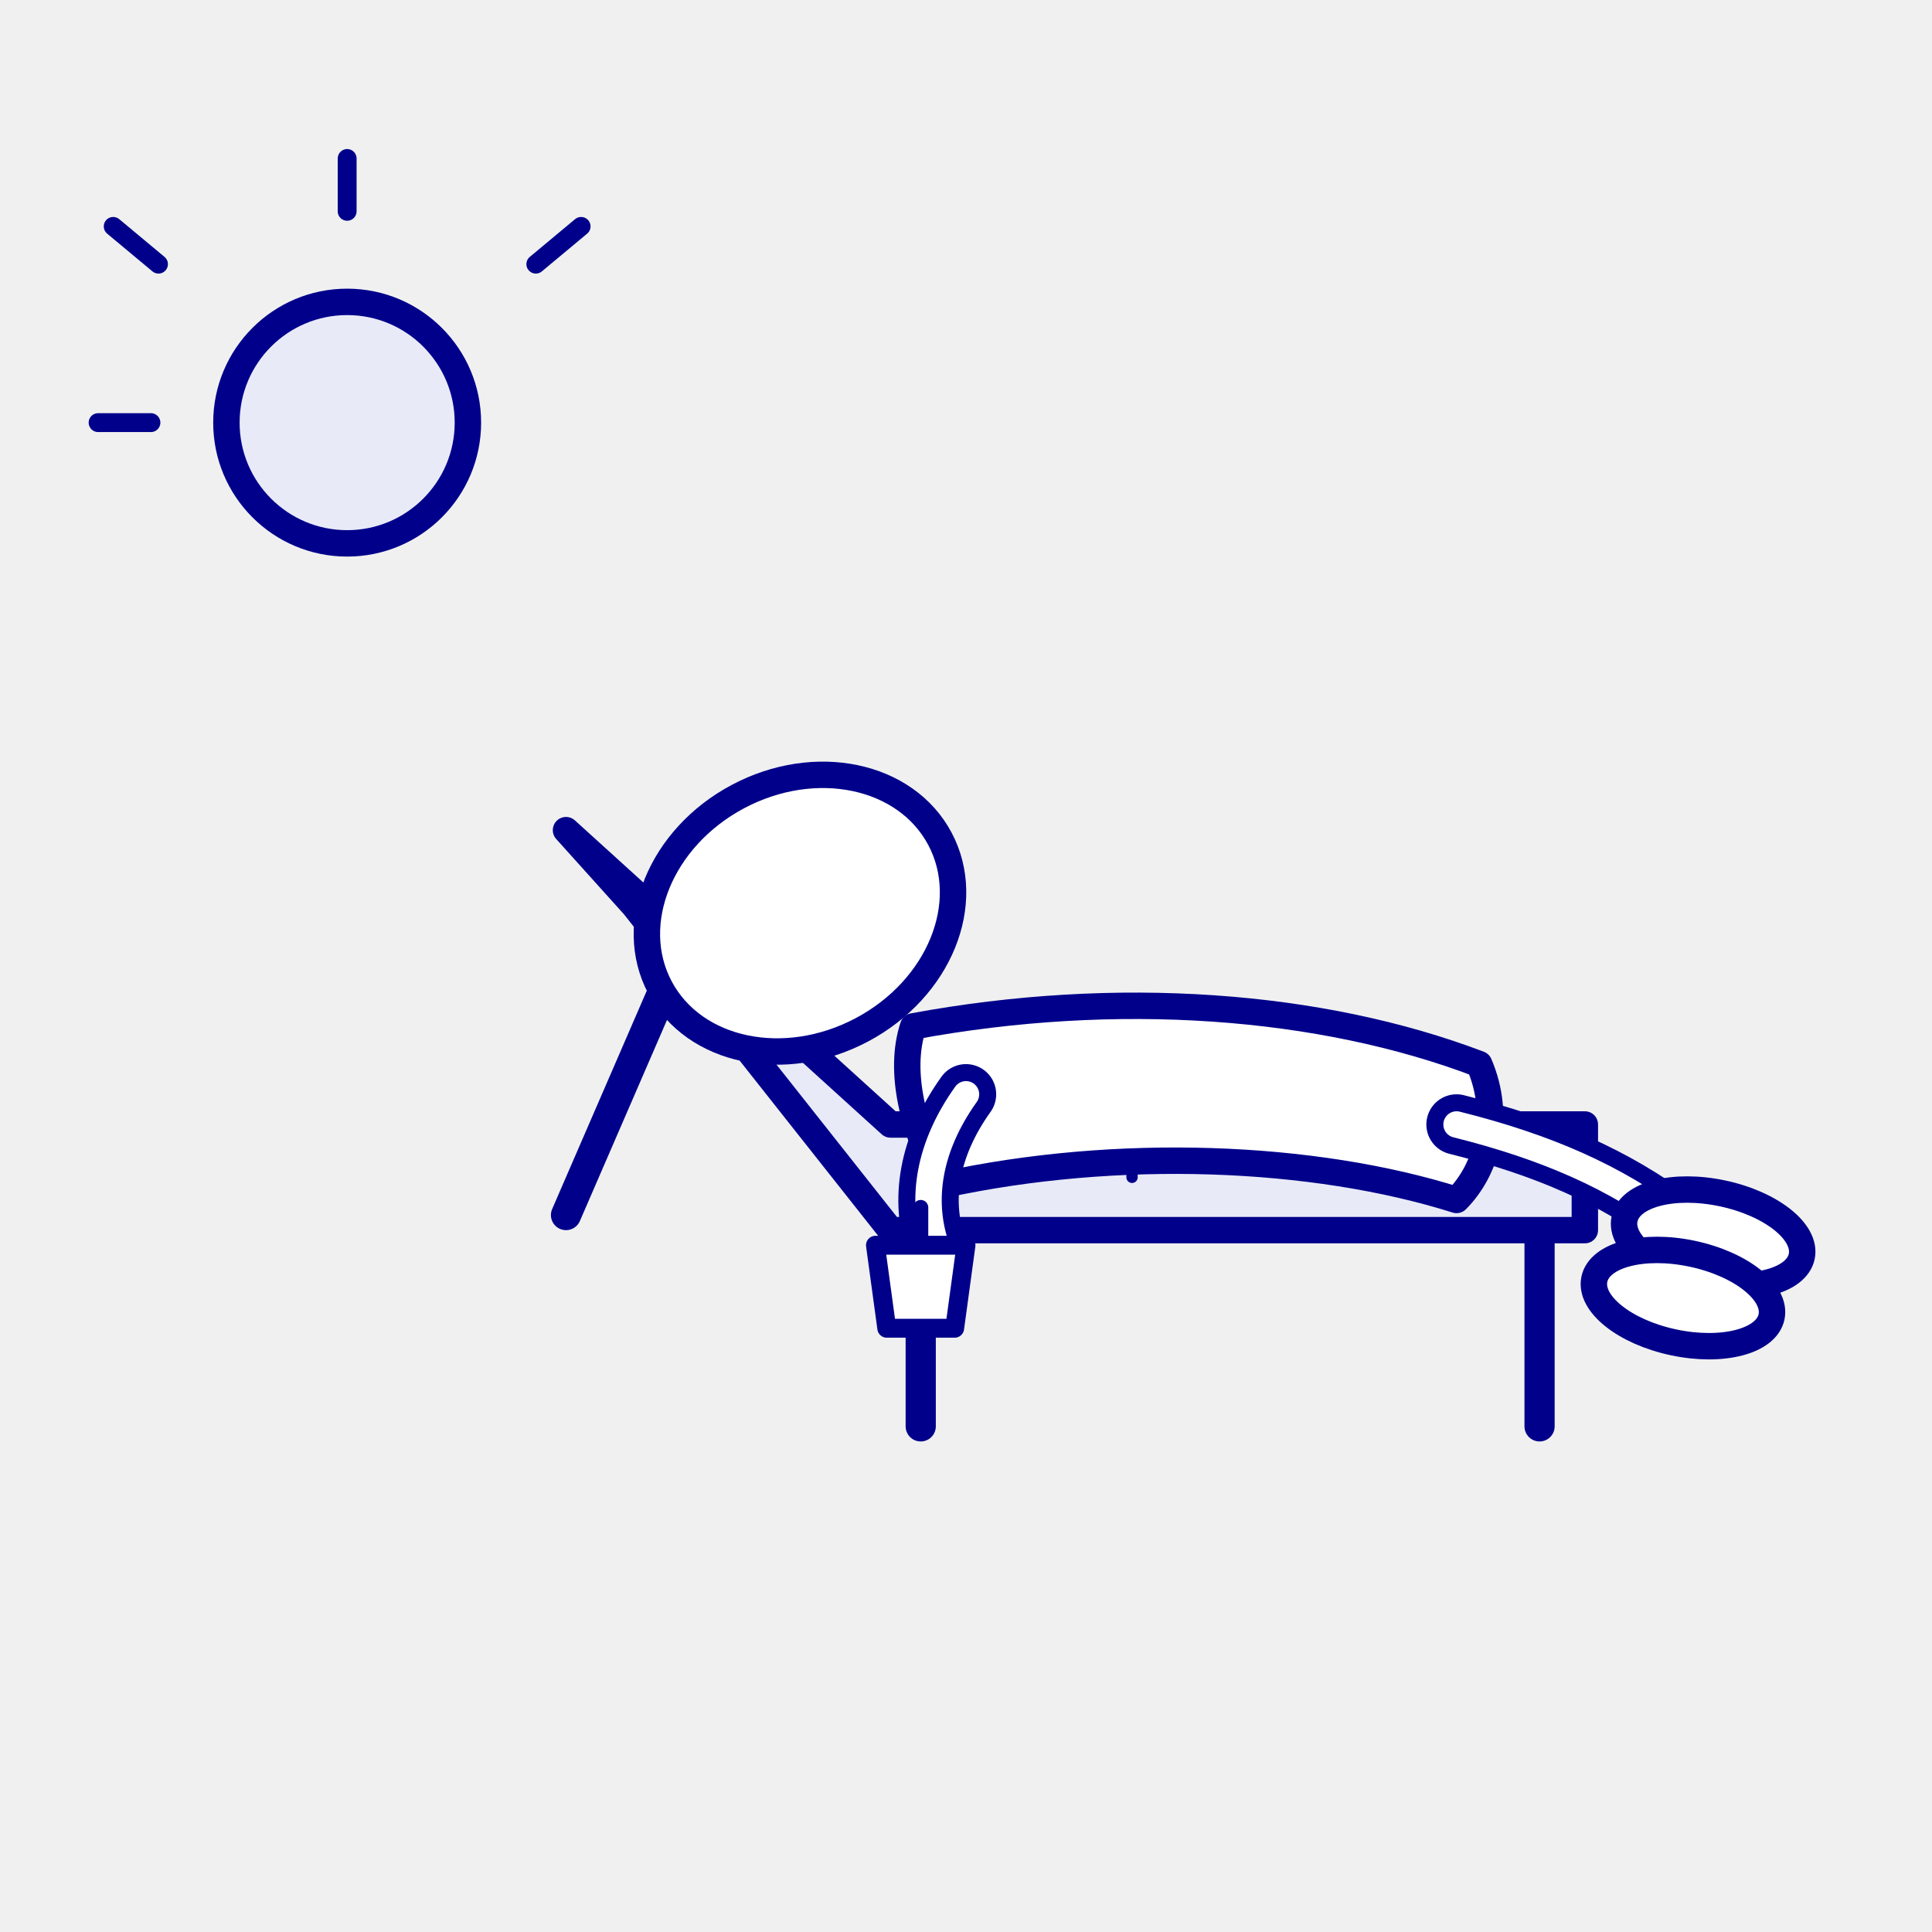
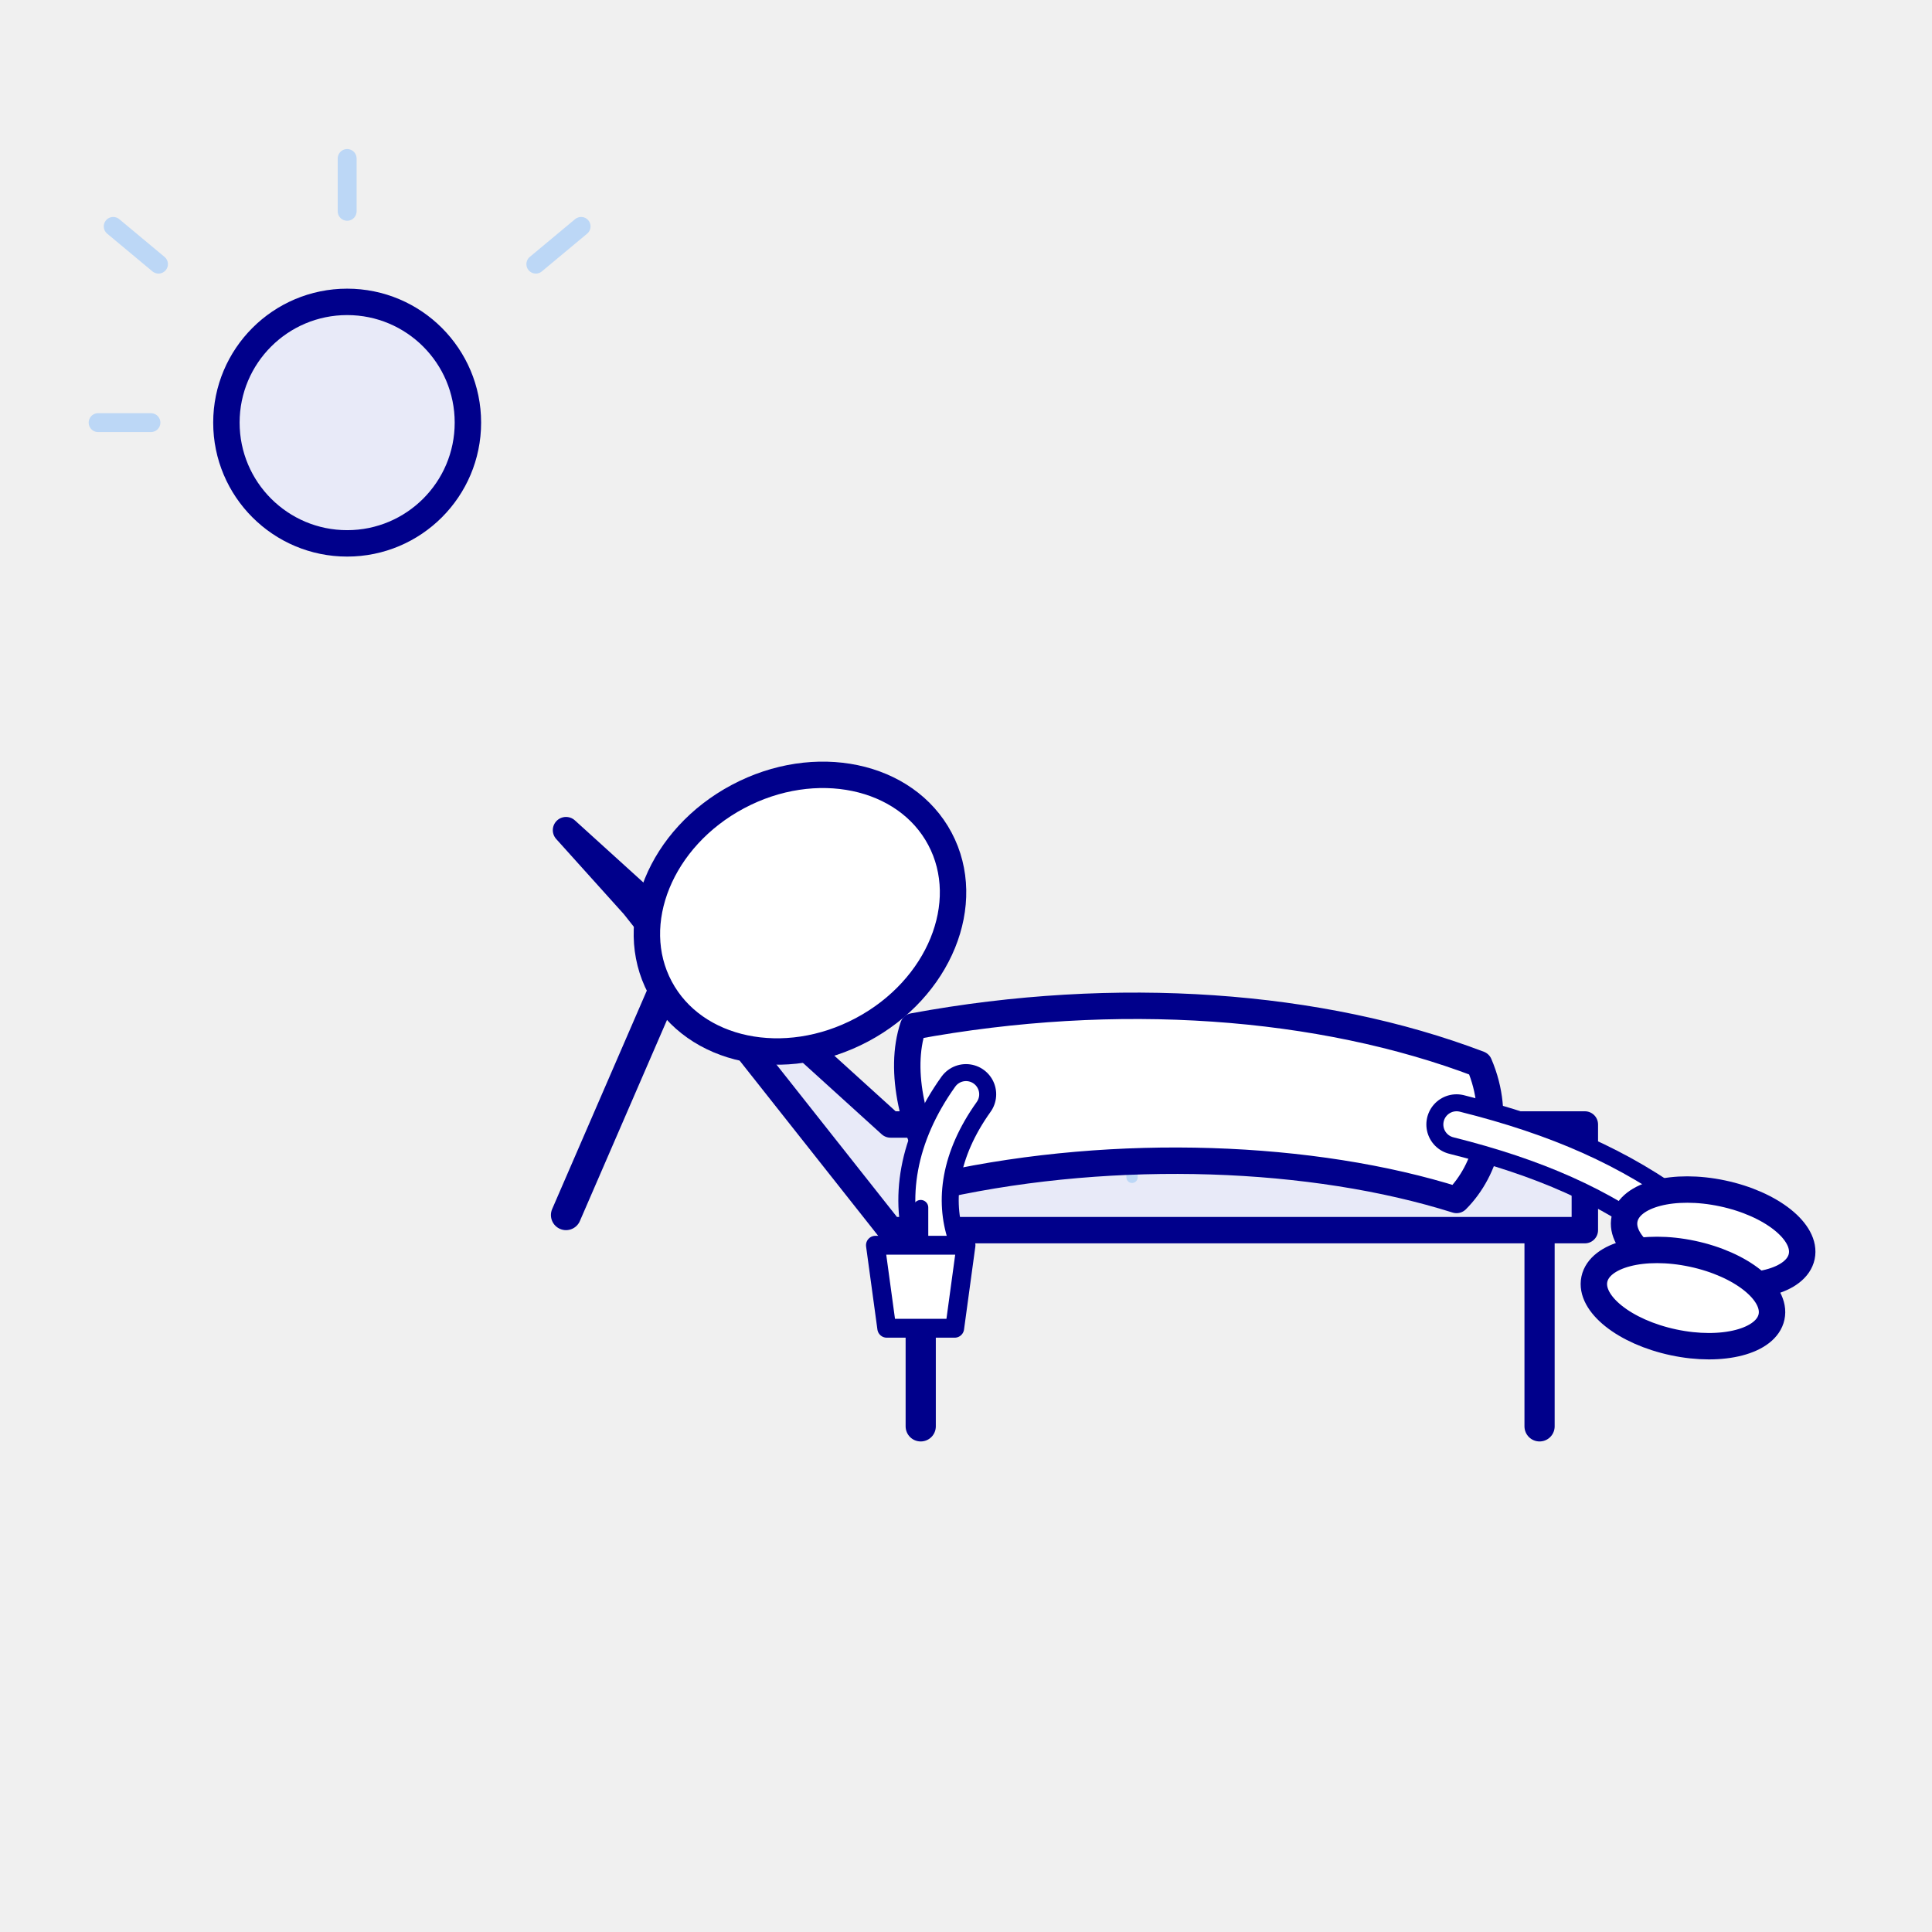
<svg xmlns="http://www.w3.org/2000/svg" width="512" height="512" viewBox="0 0 512 512">
  <circle cx="92" cy="112" r="32" fill="#e8eaf8" stroke="#00008b" stroke-width="7" />
-   <path d="M92 56 L92 42 M42 70 L30 60 M142 70 L154 60 M40 112 L26 112" fill="none" stroke="#00008b" stroke-width="5" stroke-linecap="round" stroke-linejoin="round" />
+   <path d="M92 56 L92 42 M42 70 L30 60 M142 70 L154 60 M40 112 L26 112" fill="none" stroke="#Bcd7f6" stroke-width="5" stroke-linecap="round" stroke-linejoin="round" />
  <path d="M244 322 L244 378 M408 322 L408 378 M176 262 L150 322" fill="none" stroke="#00008b" stroke-width="8" stroke-linecap="round" stroke-linejoin="round" />
  <path d="M150 220 L236 298 L420 298 L420 326 L236 326 L168 240 Z" fill="#e8eaf8" stroke="#00008b" stroke-width="7" stroke-linecap="round" stroke-linejoin="round" />
-   <path d="M198 268 L214 254 M300 312 L300 300 M360 312 L360 300" fill="none" stroke="#00008b" stroke-width="3" stroke-linecap="round" stroke-linejoin="round" />
+   <path d="M198 268 L214 254 M300 312 L300 300 M360 312 L360 300" fill="none" stroke="#Bcd7f6" stroke-width="3" stroke-linecap="round" stroke-linejoin="round" />
  <ellipse cx="212" cy="242" rx="42" ry="35" transform="rotate(-28 212 242)" fill="#FFFFFF" stroke="#00008b" stroke-width="7" />
  <path d="M242 272 C 296 262 350 266 392 282 C 398 296 394 310 386 318 C 348 306 296 304 250 314 C 242 300 238 284 242 272 Z" fill="#FFFFFF" stroke="#00008b" stroke-width="7" stroke-linecap="round" stroke-linejoin="round" />
  <path d="M386 298 C 410 304 428 312 444 324" fill="none" stroke="#00008b" stroke-width="16" stroke-linecap="round" stroke-linejoin="round" />
  <path d="M386 298 C 410 304 428 312 444 324" fill="none" stroke="#FFFFFF" stroke-width="7" stroke-linecap="round" stroke-linejoin="round" />
  <ellipse cx="454" cy="328" rx="24" ry="12" transform="rotate(12 454 328)" fill="#FFFFFF" stroke="#00008b" stroke-width="7" />
  <ellipse cx="446" cy="344" rx="24" ry="12" transform="rotate(12 446 344)" fill="#FFFFFF" stroke="#00008b" stroke-width="7" />
  <path d="M256 290 C 246 304 244 318 248 330" fill="none" stroke="#00008b" stroke-width="16" stroke-linecap="round" stroke-linejoin="round" />
  <path d="M256 290 C 246 304 244 318 248 330" fill="none" stroke="#FFFFFF" stroke-width="7" stroke-linecap="round" stroke-linejoin="round" />
  <path d="M232 330 L256 330 L253 352 L235 352 Z" fill="#FFFFFF" stroke="#00008b" stroke-width="5" stroke-linecap="round" stroke-linejoin="round" />
  <path d="M244 330 L244 320" fill="none" stroke="#00008b" stroke-width="4" stroke-linecap="round" stroke-linejoin="round" />
</svg>
